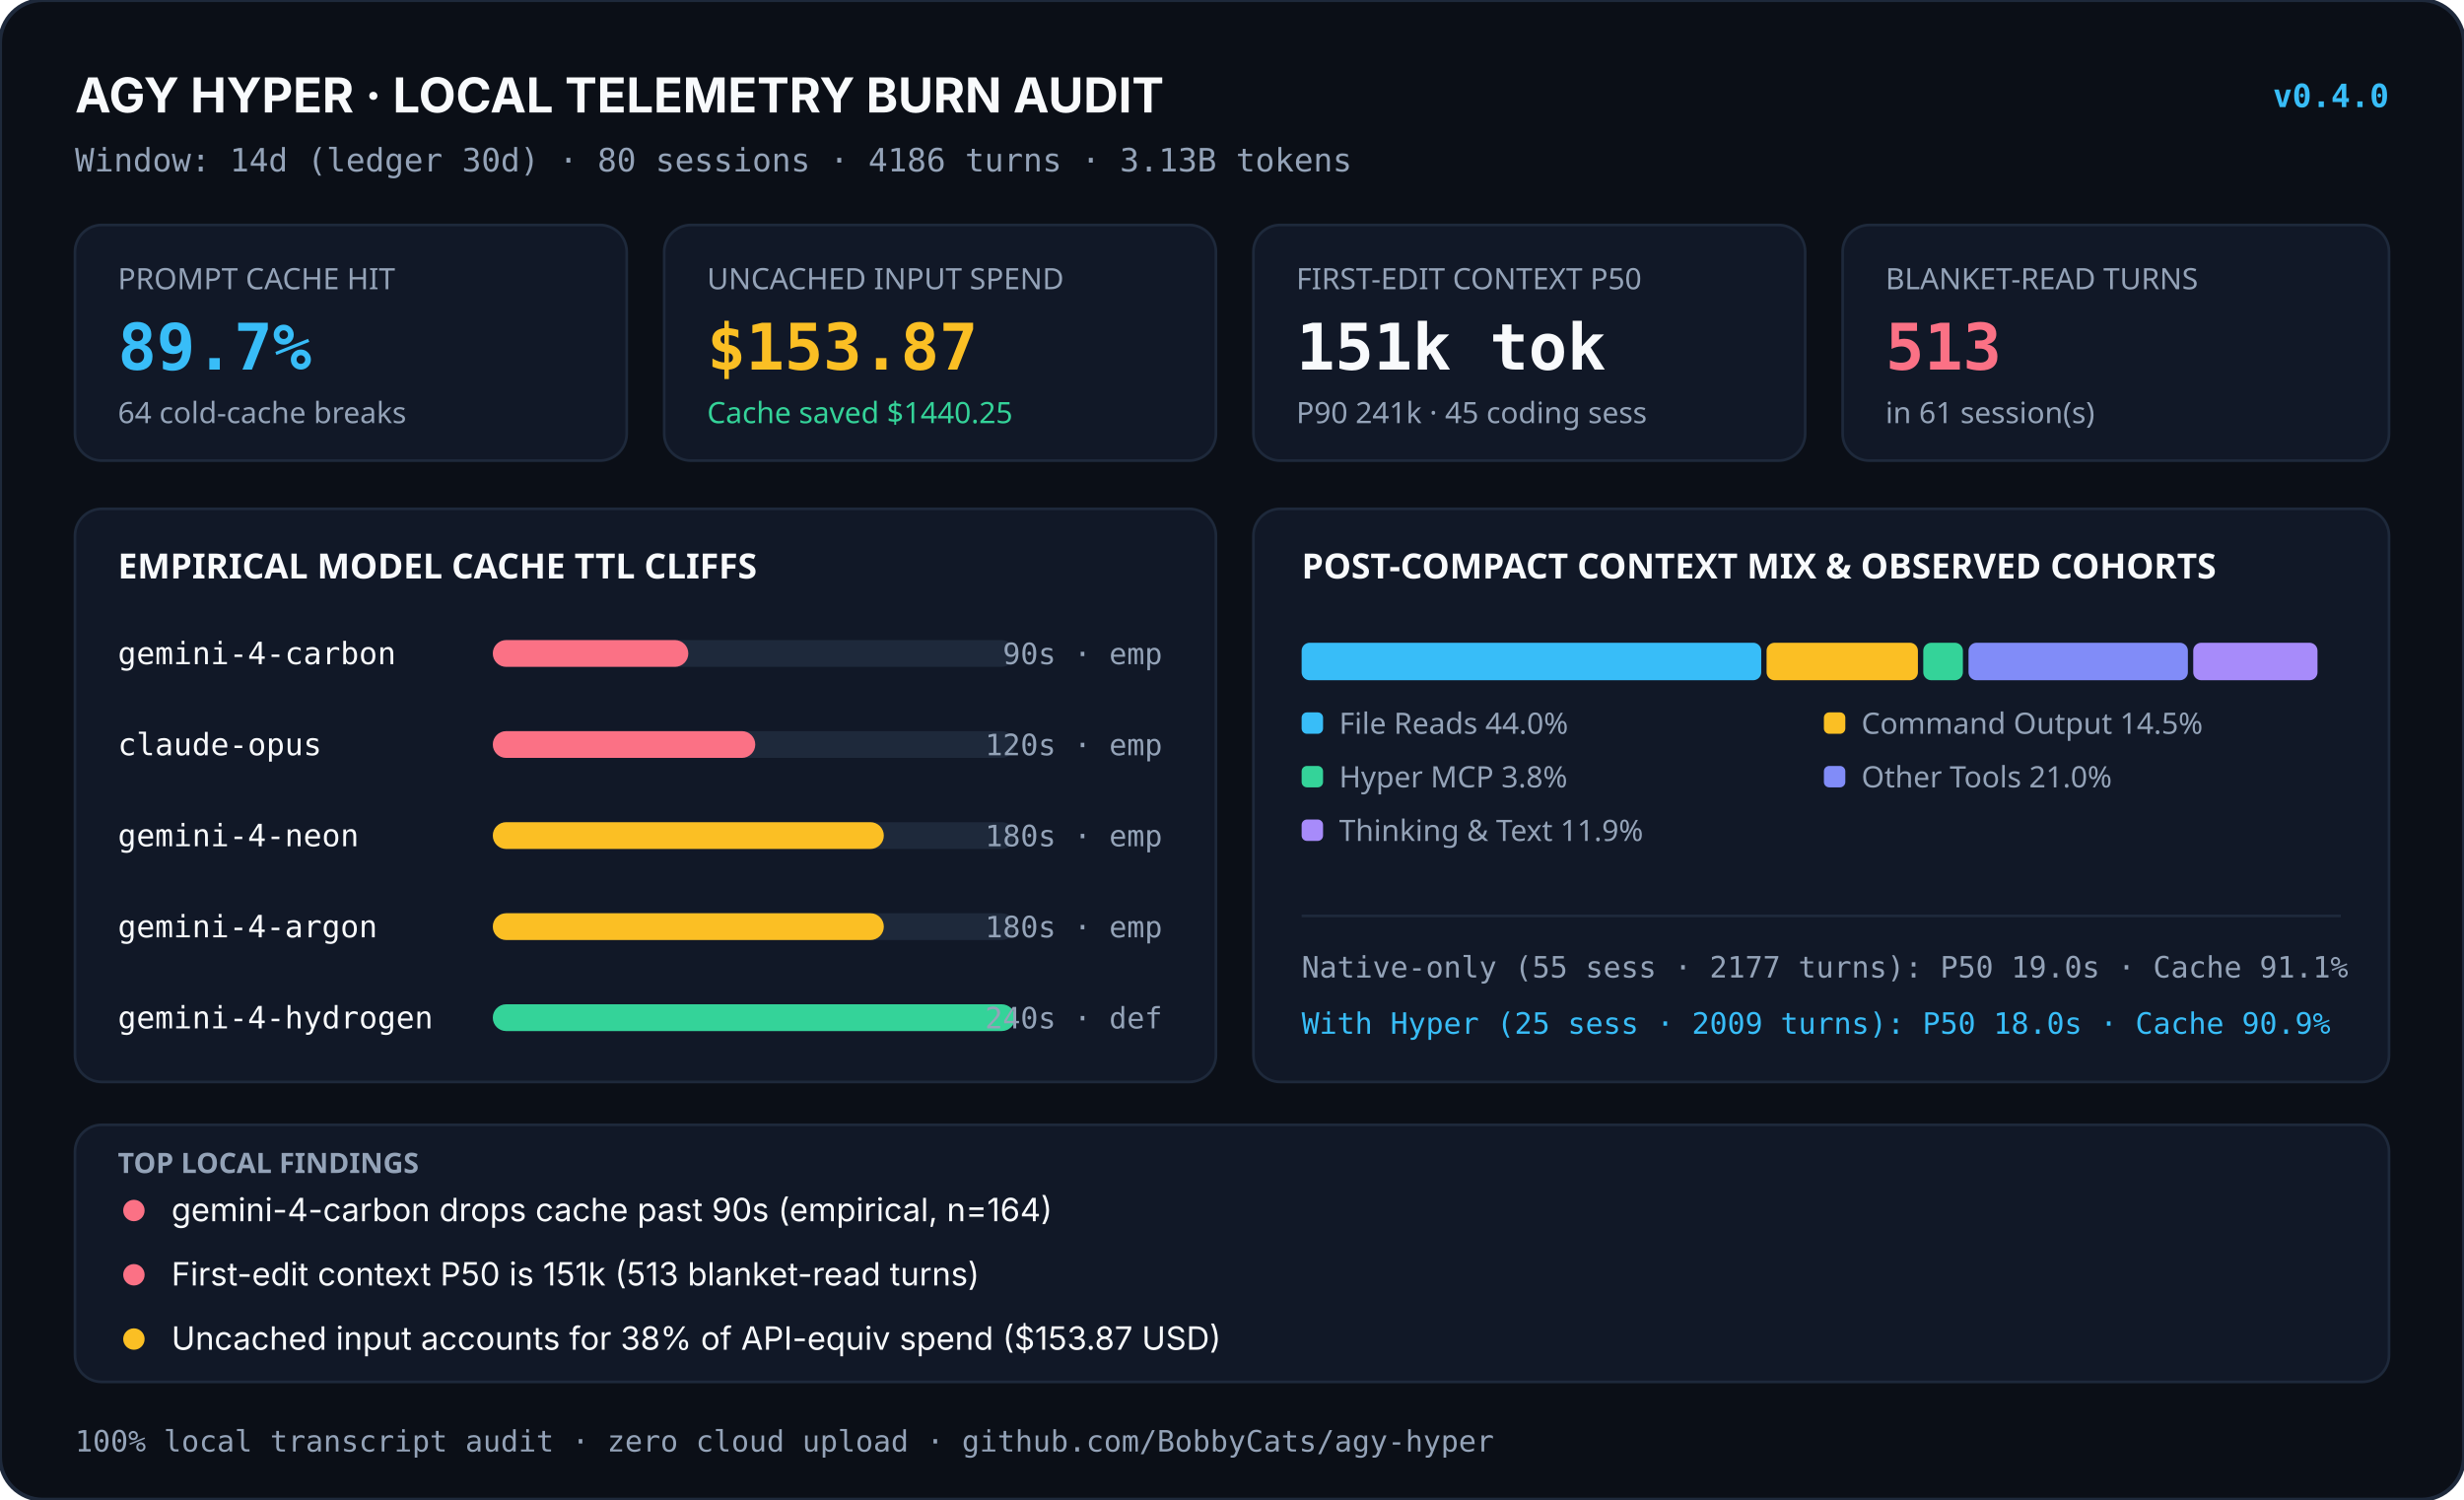
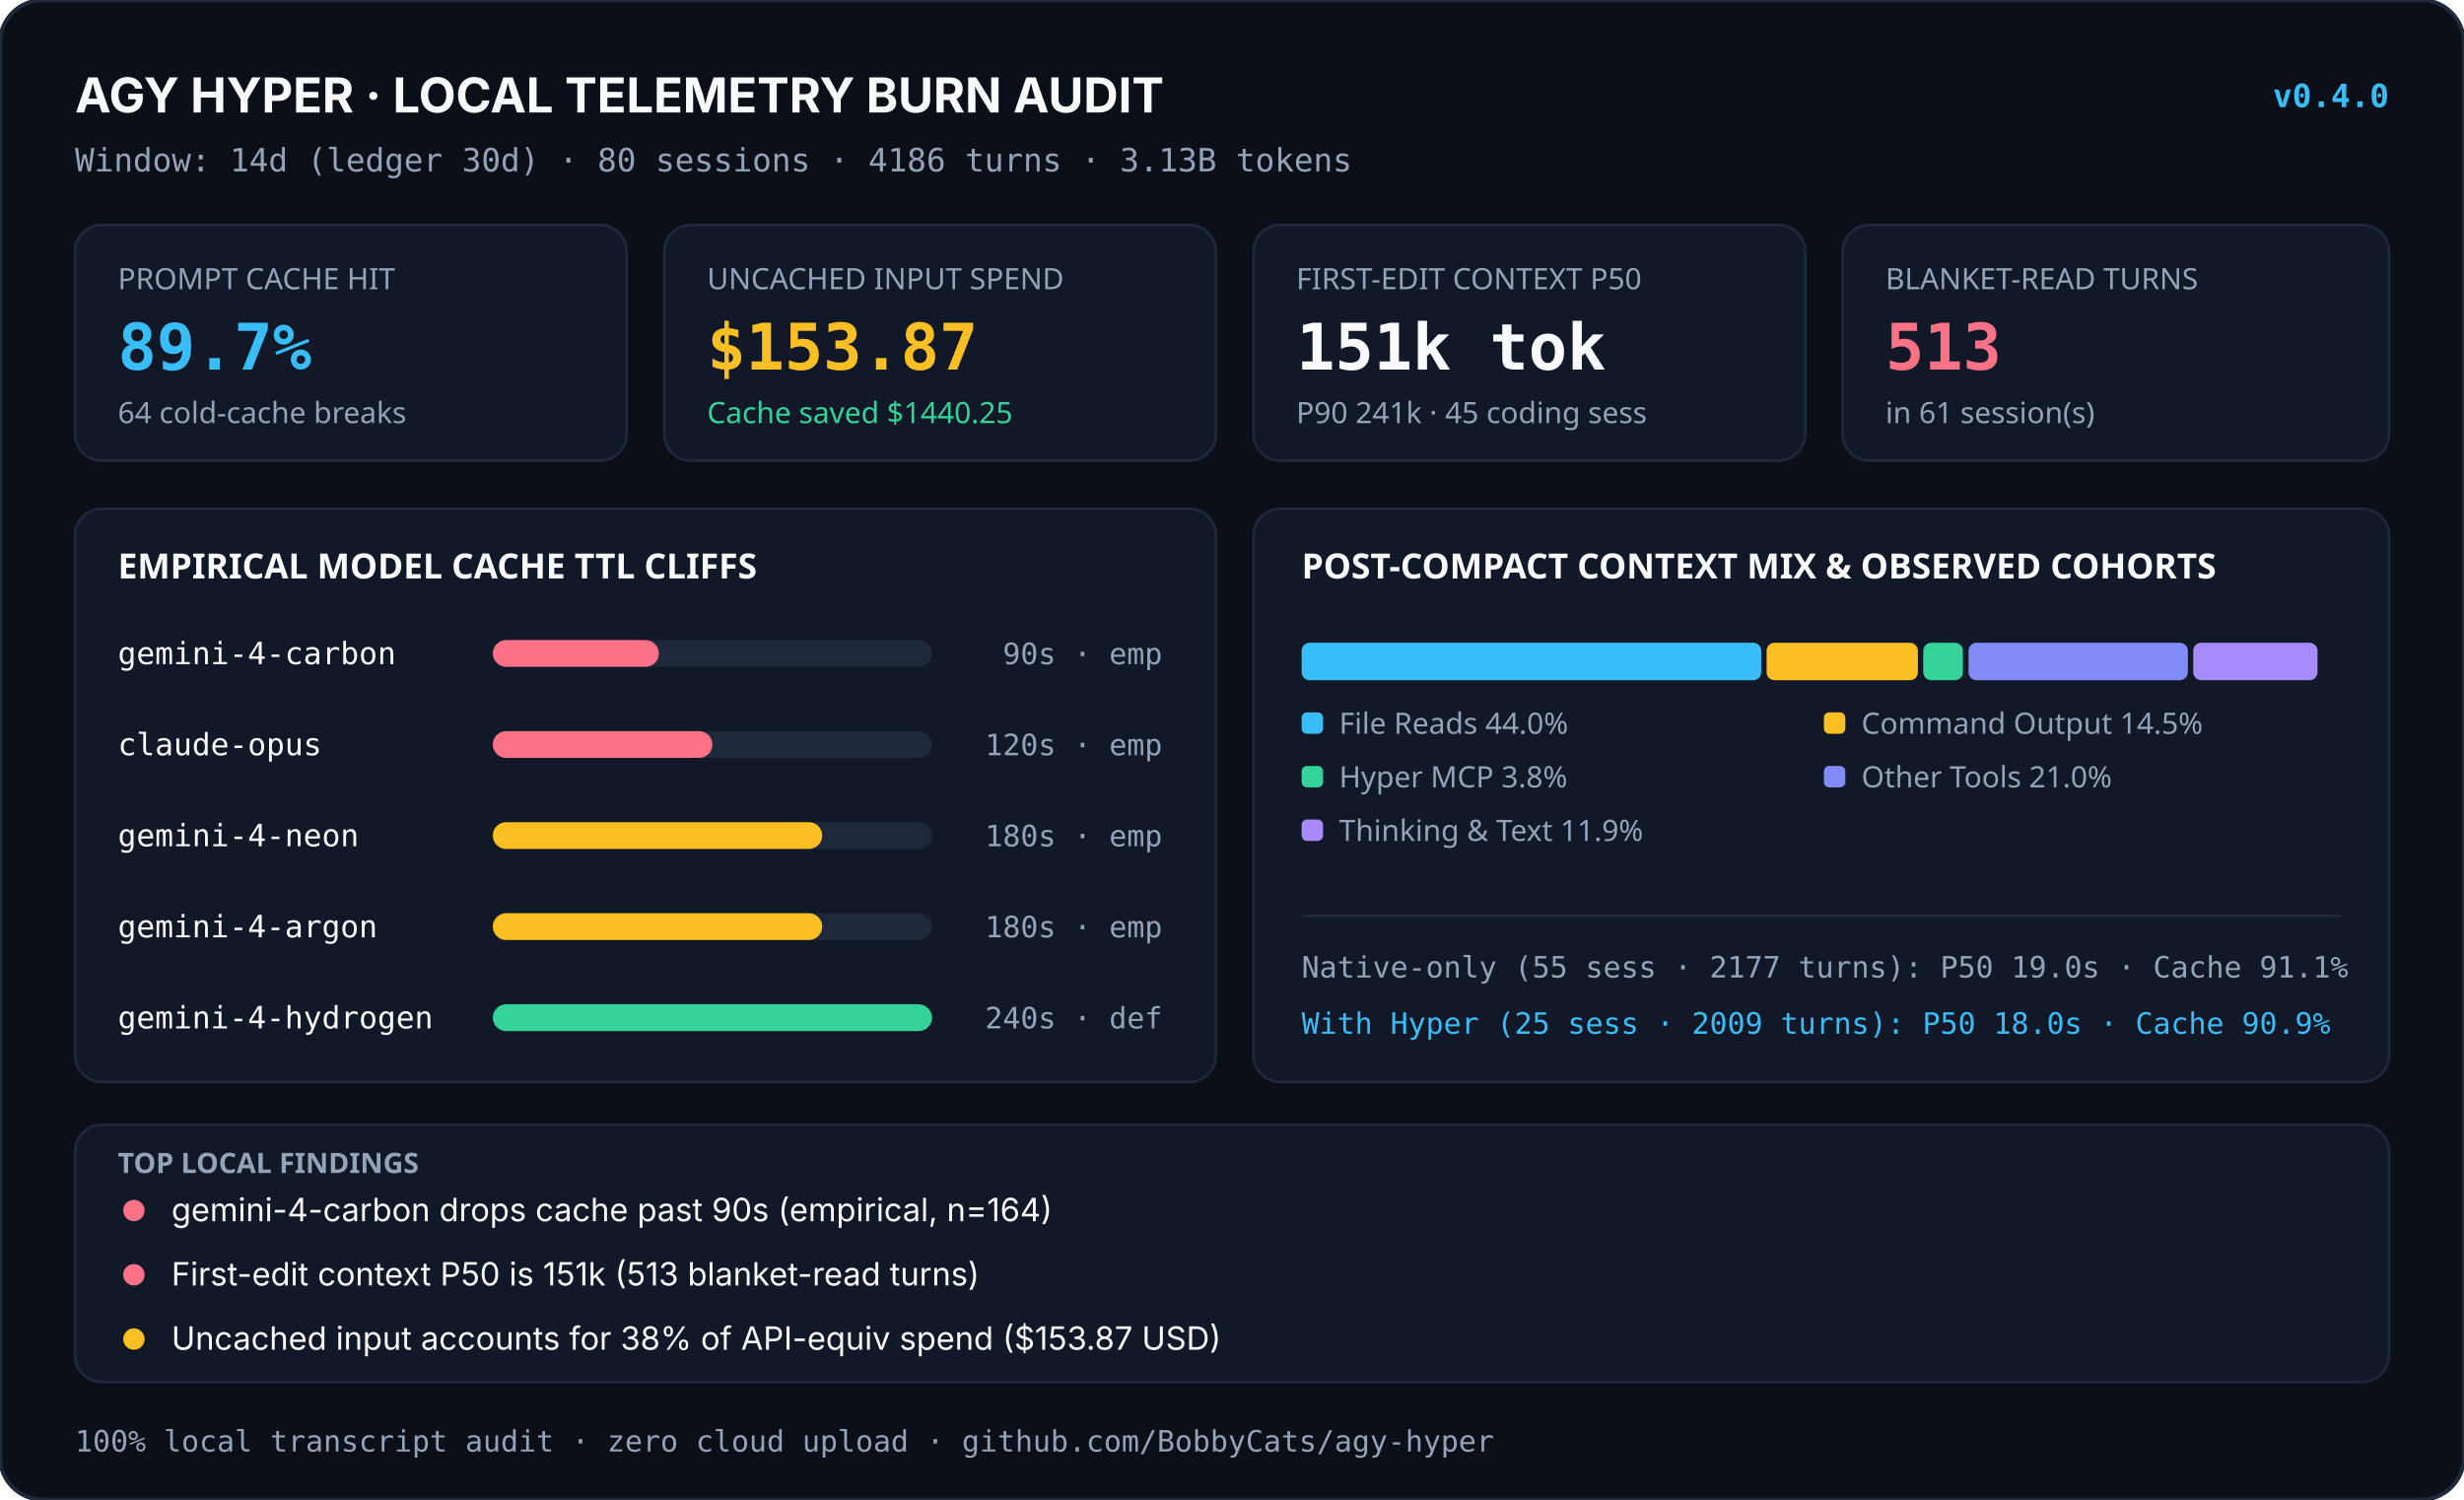
<svg xmlns="http://www.w3.org/2000/svg" width="920" height="560" viewBox="0 0 920 560">
  <rect width="920" height="560" rx="16" fill="#0B0F17" stroke="#1E293B" stroke-width="1.5" />
  <text x="28" y="42" fill="#F8FAFC" font-size="18" font-weight="700" font-family="system-ui,-apple-system,sans-serif">AGY HYPER · LOCAL TELEMETRY BURN AUDIT</text>
  <text x="892" y="40" text-anchor="end" fill="#38BDF8" font-size="12" font-weight="600" font-family="ui-monospace,Menlo,monospace">v0.4.0</text>
  <text x="28" y="64" fill="#94A3B8" font-size="12" font-family="ui-monospace,Menlo,monospace">Window: 14d (ledger 30d) · 80 sessions · 4186 turns · 3.13B tokens</text>
  <g>
    <rect x="28" y="84" width="206" height="88" rx="10" fill="#111827" stroke="#1E293B" />
    <text x="44" y="108" fill="#94A3B8" font-size="11" font-family="system-ui,sans-serif">PROMPT CACHE HIT</text>
    <text x="44" y="138" fill="#38BDF8" font-size="24" font-weight="700" font-family="ui-monospace,Menlo,monospace">89.7%</text>
    <text x="44" y="158" fill="#94A3B8" font-size="11" font-family="system-ui,sans-serif">64 cold-cache breaks</text>
    <rect x="248" y="84" width="206" height="88" rx="10" fill="#111827" stroke="#1E293B" />
    <text x="264" y="108" fill="#94A3B8" font-size="11" font-family="system-ui,sans-serif">UNCACHED INPUT SPEND</text>
    <text x="264" y="138" fill="#FBBF24" font-size="24" font-weight="700" font-family="ui-monospace,Menlo,monospace">$153.87</text>
    <text x="264" y="158" fill="#34D399" font-size="11" font-family="system-ui,sans-serif">Cache saved $1440.25</text>
    <rect x="468" y="84" width="206" height="88" rx="10" fill="#111827" stroke="#1E293B" />
    <text x="484" y="108" fill="#94A3B8" font-size="11" font-family="system-ui,sans-serif">FIRST-EDIT CONTEXT P50</text>
    <text x="484" y="138" fill="#F8FAFC" font-size="24" font-weight="700" font-family="ui-monospace,Menlo,monospace">151k tok</text>
    <text x="484" y="158" fill="#94A3B8" font-size="11" font-family="system-ui,sans-serif">P90 241k · 45 coding sess</text>
    <rect x="688" y="84" width="204" height="88" rx="10" fill="#111827" stroke="#1E293B" />
    <text x="704" y="108" fill="#94A3B8" font-size="11" font-family="system-ui,sans-serif">BLANKET-READ TURNS</text>
    <text x="704" y="138" fill="#FB7185" font-size="24" font-weight="700" font-family="ui-monospace,Menlo,monospace">513</text>
    <text x="704" y="158" fill="#94A3B8" font-size="11" font-family="system-ui,sans-serif">in 61 session(s)</text>
  </g>
  <rect x="28" y="190" width="426" height="214" rx="10" fill="#111827" stroke="#1E293B" />
  <text x="44" y="216" fill="#F8FAFC" font-size="13" font-weight="700" font-family="system-ui,sans-serif">EMPIRICAL MODEL CACHE TTL CLIFFS</text>
  <text x="44" y="248" fill="#F8FAFC" font-size="11.5" font-family="ui-monospace,Menlo,monospace">gemini-4-carbon</text>
-   <rect x="184" y="239" width="195" height="10" rx="5" fill="#1E293B" />
-   <rect x="184" y="239" width="73" height="10" rx="5" fill="#FB7185" />
+   <rect x="184" y="239" width="164" height="10" rx="5" fill="#1E293B" />
+   <rect x="184" y="239" width="62" height="10" rx="5" fill="#FB7185" />
  <text x="434" y="248" text-anchor="end" fill="#94A3B8" font-size="11" font-family="ui-monospace,Menlo,monospace">90s · emp</text>
  <text x="44" y="282" fill="#F8FAFC" font-size="11.5" font-family="ui-monospace,Menlo,monospace">claude-opus</text>
-   <rect x="184" y="273" width="195" height="10" rx="5" fill="#1E293B" />
-   <rect x="184" y="273" width="98" height="10" rx="5" fill="#FB7185" />
+   <rect x="184" y="273" width="164" height="10" rx="5" fill="#1E293B" />
+   <rect x="184" y="273" width="82" height="10" rx="5" fill="#FB7185" />
  <text x="434" y="282" text-anchor="end" fill="#94A3B8" font-size="11" font-family="ui-monospace,Menlo,monospace">120s · emp</text>
  <text x="44" y="316" fill="#F8FAFC" font-size="11.5" font-family="ui-monospace,Menlo,monospace">gemini-4-neon</text>
-   <rect x="184" y="307" width="195" height="10" rx="5" fill="#1E293B" />
-   <rect x="184" y="307" width="146" height="10" rx="5" fill="#FBBF24" />
+   <rect x="184" y="307" width="164" height="10" rx="5" fill="#1E293B" />
+   <rect x="184" y="307" width="123" height="10" rx="5" fill="#FBBF24" />
  <text x="434" y="316" text-anchor="end" fill="#94A3B8" font-size="11" font-family="ui-monospace,Menlo,monospace">180s · emp</text>
  <text x="44" y="350" fill="#F8FAFC" font-size="11.5" font-family="ui-monospace,Menlo,monospace">gemini-4-argon</text>
-   <rect x="184" y="341" width="195" height="10" rx="5" fill="#1E293B" />
-   <rect x="184" y="341" width="146" height="10" rx="5" fill="#FBBF24" />
+   <rect x="184" y="341" width="164" height="10" rx="5" fill="#1E293B" />
+   <rect x="184" y="341" width="123" height="10" rx="5" fill="#FBBF24" />
  <text x="434" y="350" text-anchor="end" fill="#94A3B8" font-size="11" font-family="ui-monospace,Menlo,monospace">180s · emp</text>
  <text x="44" y="384" fill="#F8FAFC" font-size="11.5" font-family="ui-monospace,Menlo,monospace">gemini-4-hydrogen</text>
-   <rect x="184" y="375" width="195" height="10" rx="5" fill="#1E293B" />
-   <rect x="184" y="375" width="195" height="10" rx="5" fill="#34D399" />
+   <rect x="184" y="375" width="164" height="10" rx="5" fill="#1E293B" />
+   <rect x="184" y="375" width="164" height="10" rx="5" fill="#34D399" />
  <text x="434" y="384" text-anchor="end" fill="#94A3B8" font-size="11" font-family="ui-monospace,Menlo,monospace">240s · def</text>
  <rect x="468" y="190" width="424" height="214" rx="10" fill="#111827" stroke="#1E293B" />
  <text x="486" y="216" fill="#F8FAFC" font-size="13" font-weight="700" font-family="system-ui,sans-serif">POST-COMPACT CONTEXT MIX &amp; OBSERVED COHORTS</text>
  <rect x="486.0" y="240" width="171.6" height="14" rx="3" fill="#38BDF8" />
  <rect x="659.6" y="240" width="56.5" height="14" rx="3" fill="#FBBF24" />
  <rect x="718.1" y="240" width="14.8" height="14" rx="3" fill="#34D399" />
  <rect x="735.0" y="240" width="81.9" height="14" rx="3" fill="#818CF8" />
  <rect x="818.9" y="240" width="46.4" height="14" rx="3" fill="#A78BFA" />
  <rect x="486" y="266" width="8" height="8" rx="2" fill="#38BDF8" />
  <text x="500" y="274" fill="#94A3B8" font-size="11" font-family="system-ui,sans-serif">File Reads 44.0%</text>
  <rect x="681" y="266" width="8" height="8" rx="2" fill="#FBBF24" />
  <text x="695" y="274" fill="#94A3B8" font-size="11" font-family="system-ui,sans-serif">Command Output 14.5%</text>
  <rect x="486" y="286" width="8" height="8" rx="2" fill="#34D399" />
  <text x="500" y="294" fill="#94A3B8" font-size="11" font-family="system-ui,sans-serif">Hyper MCP 3.8%</text>
  <rect x="681" y="286" width="8" height="8" rx="2" fill="#818CF8" />
  <text x="695" y="294" fill="#94A3B8" font-size="11" font-family="system-ui,sans-serif">Other Tools 21.0%</text>
  <rect x="486" y="306" width="8" height="8" rx="2" fill="#A78BFA" />
  <text x="500" y="314" fill="#94A3B8" font-size="11" font-family="system-ui,sans-serif">Thinking &amp; Text 11.9%</text>
  <line x1="486" y1="342" x2="874" y2="342" stroke="#1E293B" stroke-width="1" />
  <text x="486" y="365" fill="#94A3B8" font-size="11" font-family="ui-monospace,Menlo,monospace">Native-only (55 sess · 2177 turns): P50 19.0s · Cache 91.1%</text>
  <text x="486" y="386" fill="#38BDF8" font-size="11" font-family="ui-monospace,Menlo,monospace">With Hyper  (25 sess · 2009 turns): P50 18.0s · Cache 90.9%</text>
  <rect x="28" y="420" width="864" height="96" rx="10" fill="#111827" stroke="#1E293B" />
  <text x="44" y="438" fill="#94A3B8" font-size="10.5" font-weight="700" font-family="system-ui,sans-serif">TOP LOCAL FINDINGS</text>
  <circle cx="50" cy="452" r="4" fill="#FB7185" />
  <text x="64" y="456" fill="#F8FAFC" font-size="12" font-family="system-ui,-apple-system,sans-serif">gemini-4-carbon drops cache past 90s (empirical, n=164)</text>
  <circle cx="50" cy="476" r="4" fill="#FB7185" />
  <text x="64" y="480" fill="#F8FAFC" font-size="12" font-family="system-ui,-apple-system,sans-serif">First-edit context P50 is 151k (513 blanket-read turns)</text>
  <circle cx="50" cy="500" r="4" fill="#FBBF24" />
  <text x="64" y="504" fill="#F8FAFC" font-size="12" font-family="system-ui,-apple-system,sans-serif">Uncached input accounts for 38% of API-equiv spend ($153.87 USD)</text>
  <text x="28" y="542" fill="#94A3B8" font-size="11" font-family="ui-monospace,Menlo,monospace">100% local transcript audit · zero cloud upload · github.com/BobbyCats/agy-hyper</text>
</svg>
